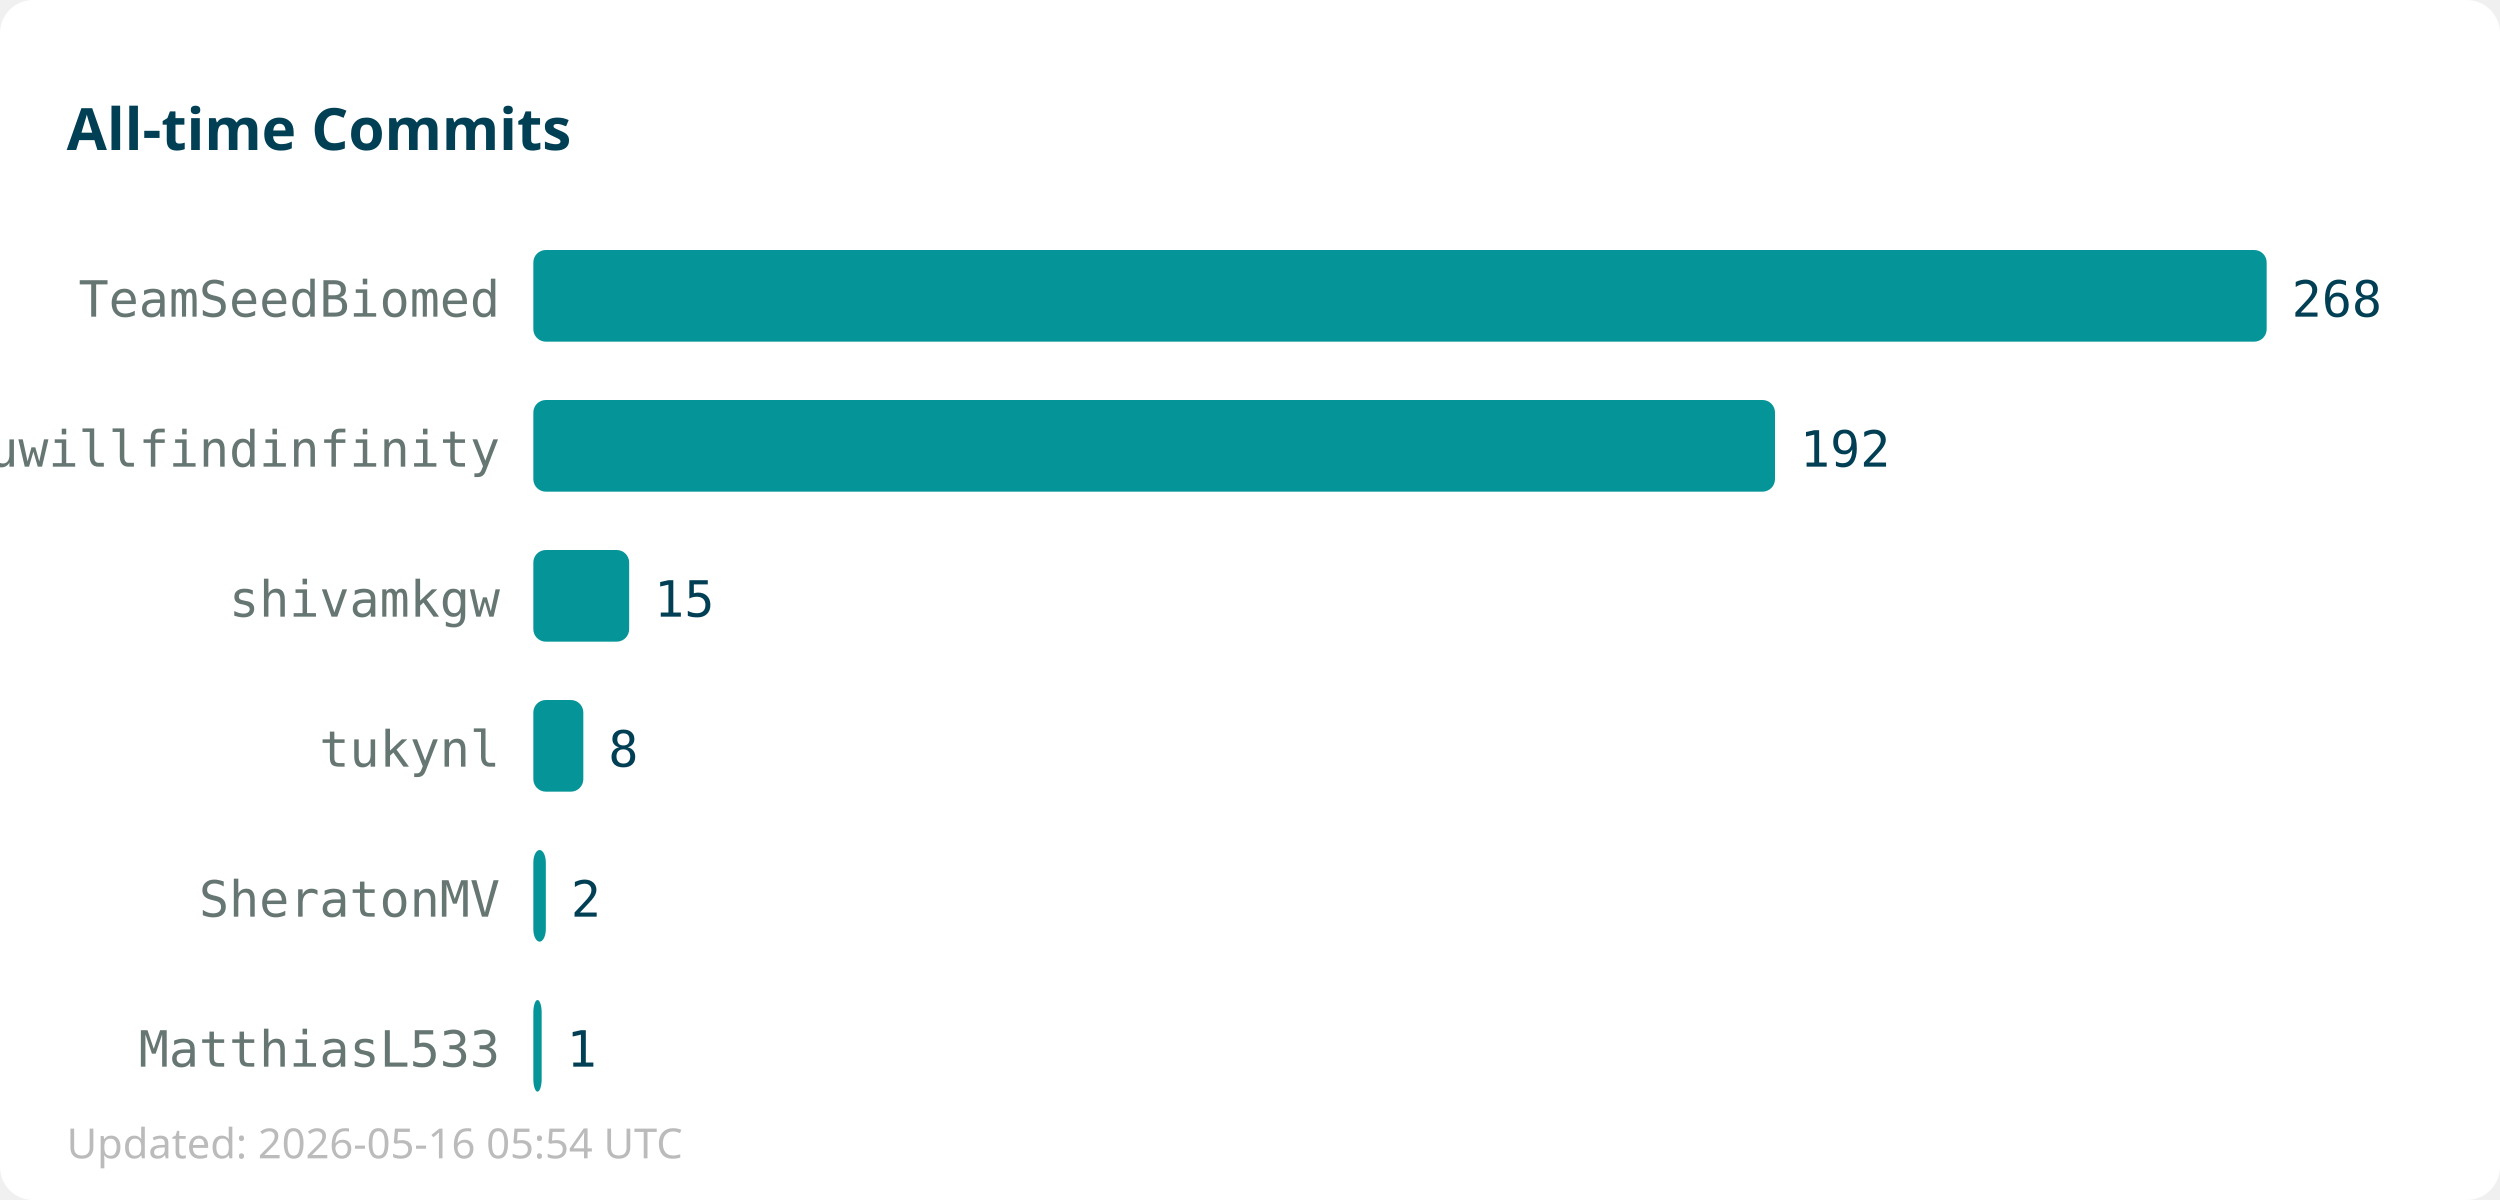
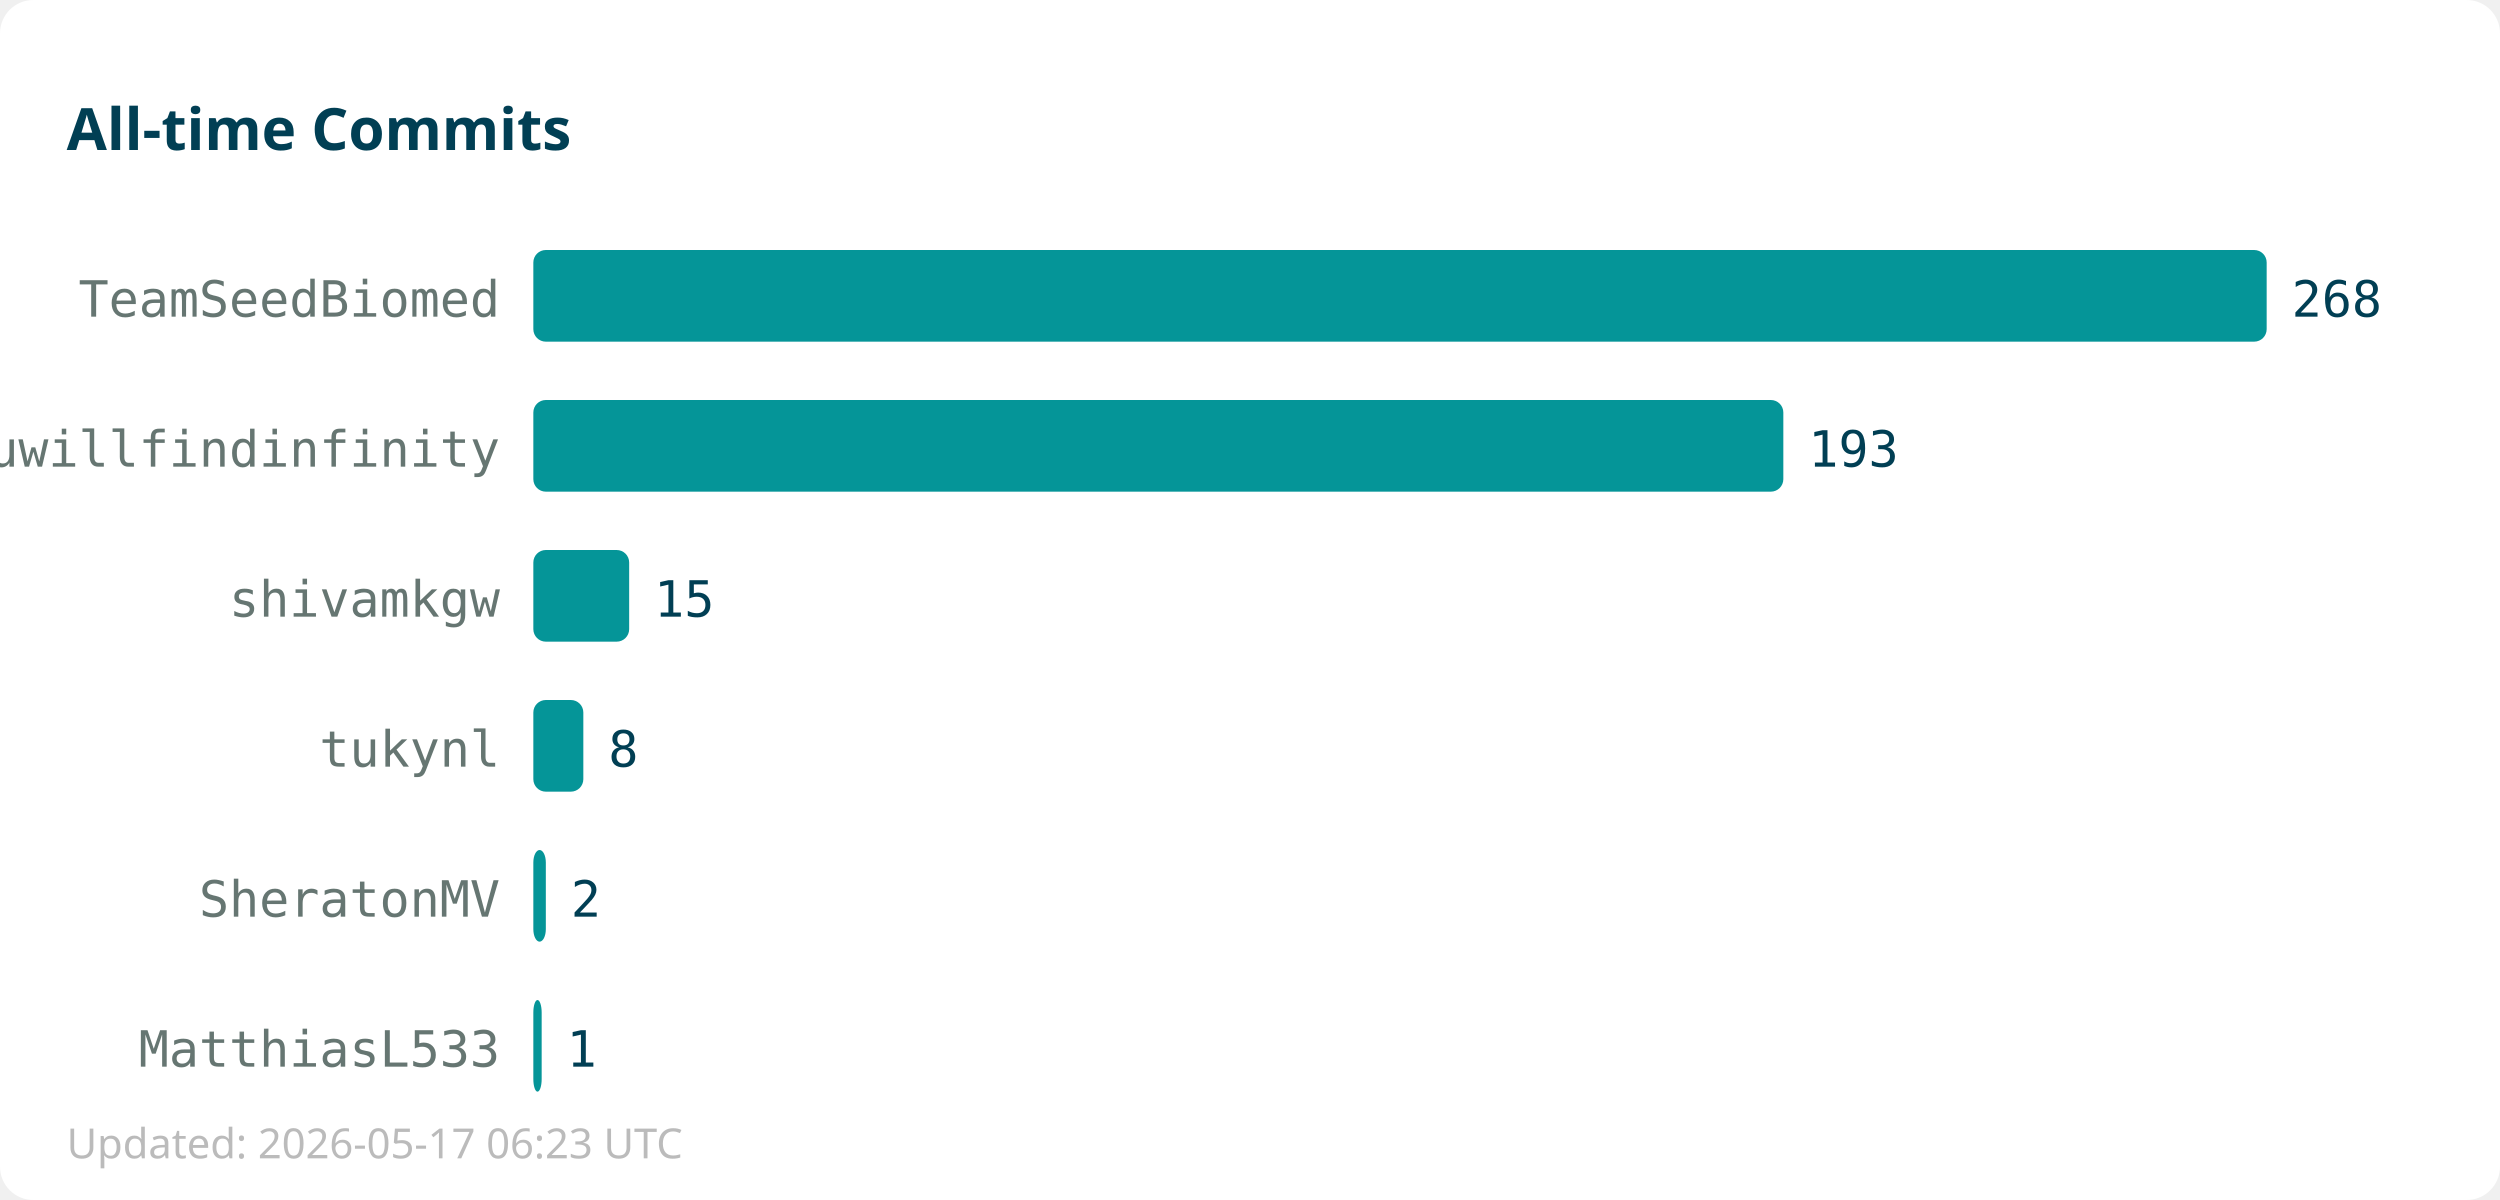
<svg xmlns="http://www.w3.org/2000/svg" width="600" height="288">
  <rect width="600" height="288" fill="#ffffff" rx="8" />
  <text x="16" y="36" font-family="sans-serif" font-size="14" font-weight="bold" fill="#013f54">All-time Commits</text>
  <text x="120" y="76" text-anchor="end" font-family="monospace" font-size="12" fill="#667672">TeamSeedBiomed</text>
  <rect x="128" y="60" width="416" height="22" fill="#059598" rx="3" />
  <text x="550" y="76" font-family="monospace" font-size="12" fill="#013f54">268</text>
  <text x="120" y="112" text-anchor="end" font-family="monospace" font-size="12" fill="#667672">youwillfindinfinity</text>
-   <rect x="128" y="96" width="298" height="22" fill="#059598" rx="3" />
-   <text x="432" y="112" font-family="monospace" font-size="12" fill="#013f54">192</text>
+   <rect x="128" y="96" width="300" height="22" fill="#059598" rx="3" />
+   <text x="434" y="112" font-family="monospace" font-size="12" fill="#013f54">193</text>
  <text x="120" y="148" text-anchor="end" font-family="monospace" font-size="12" fill="#667672">shivamkgw</text>
  <rect x="128" y="132" width="23" height="22" fill="#059598" rx="3" />
  <text x="157" y="148" font-family="monospace" font-size="12" fill="#013f54">15</text>
  <text x="120" y="184" text-anchor="end" font-family="monospace" font-size="12" fill="#667672">tukynl</text>
  <rect x="128" y="168" width="12" height="22" fill="#059598" rx="3" />
  <text x="146" y="184" font-family="monospace" font-size="12" fill="#013f54">8</text>
  <text x="120" y="220" text-anchor="end" font-family="monospace" font-size="12" fill="#667672">SheratonMV</text>
  <rect x="128" y="204" width="3" height="22" fill="#059598" rx="3" />
  <text x="137" y="220" font-family="monospace" font-size="12" fill="#013f54">2</text>
  <text x="120" y="256" text-anchor="end" font-family="monospace" font-size="12" fill="#667672">MatthiasL533</text>
  <rect x="128" y="240" width="2" height="22" fill="#059598" rx="3" />
  <text x="136" y="256" font-family="monospace" font-size="12" fill="#013f54">1</text>
-   <text x="16" y="278" font-family="sans-serif" font-size="10" fill="#bbbbbb">Updated: 2026-05-16 05:54 UTC</text>
+   <text x="16" y="278" font-family="sans-serif" font-size="10" fill="#bbbbbb">Updated: 2026-05-17 06:23 UTC</text>
</svg>
